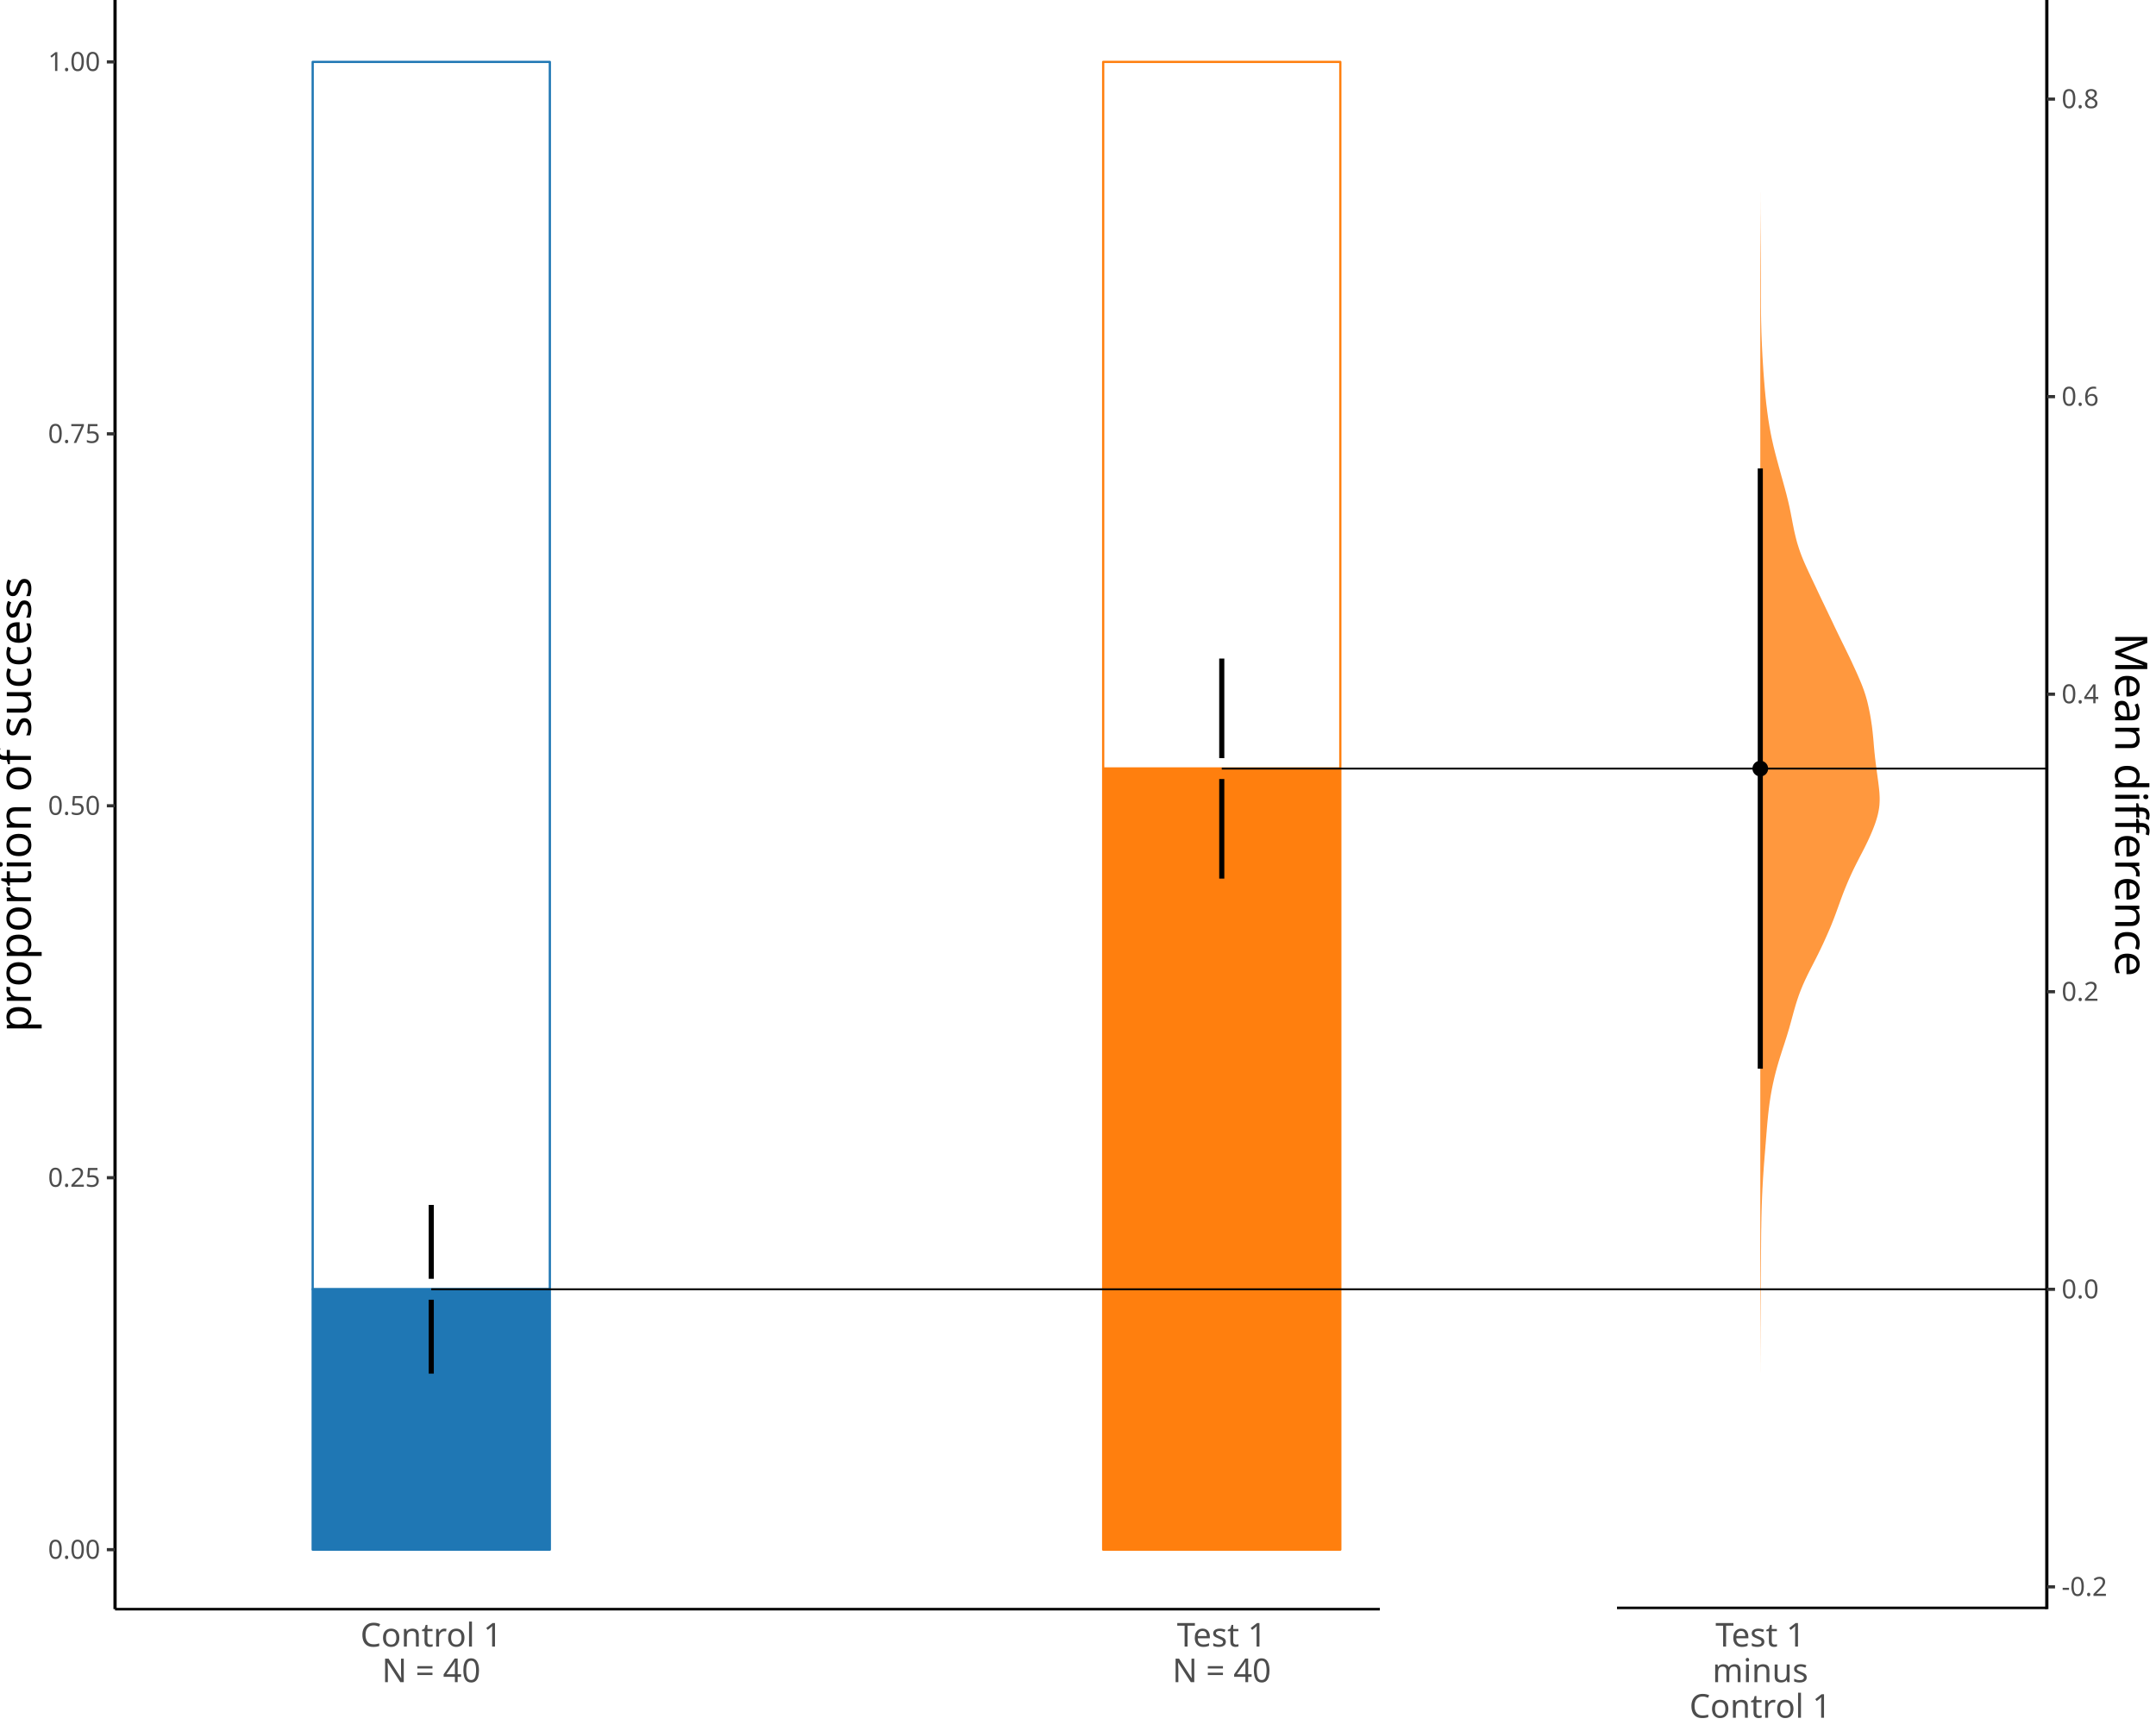
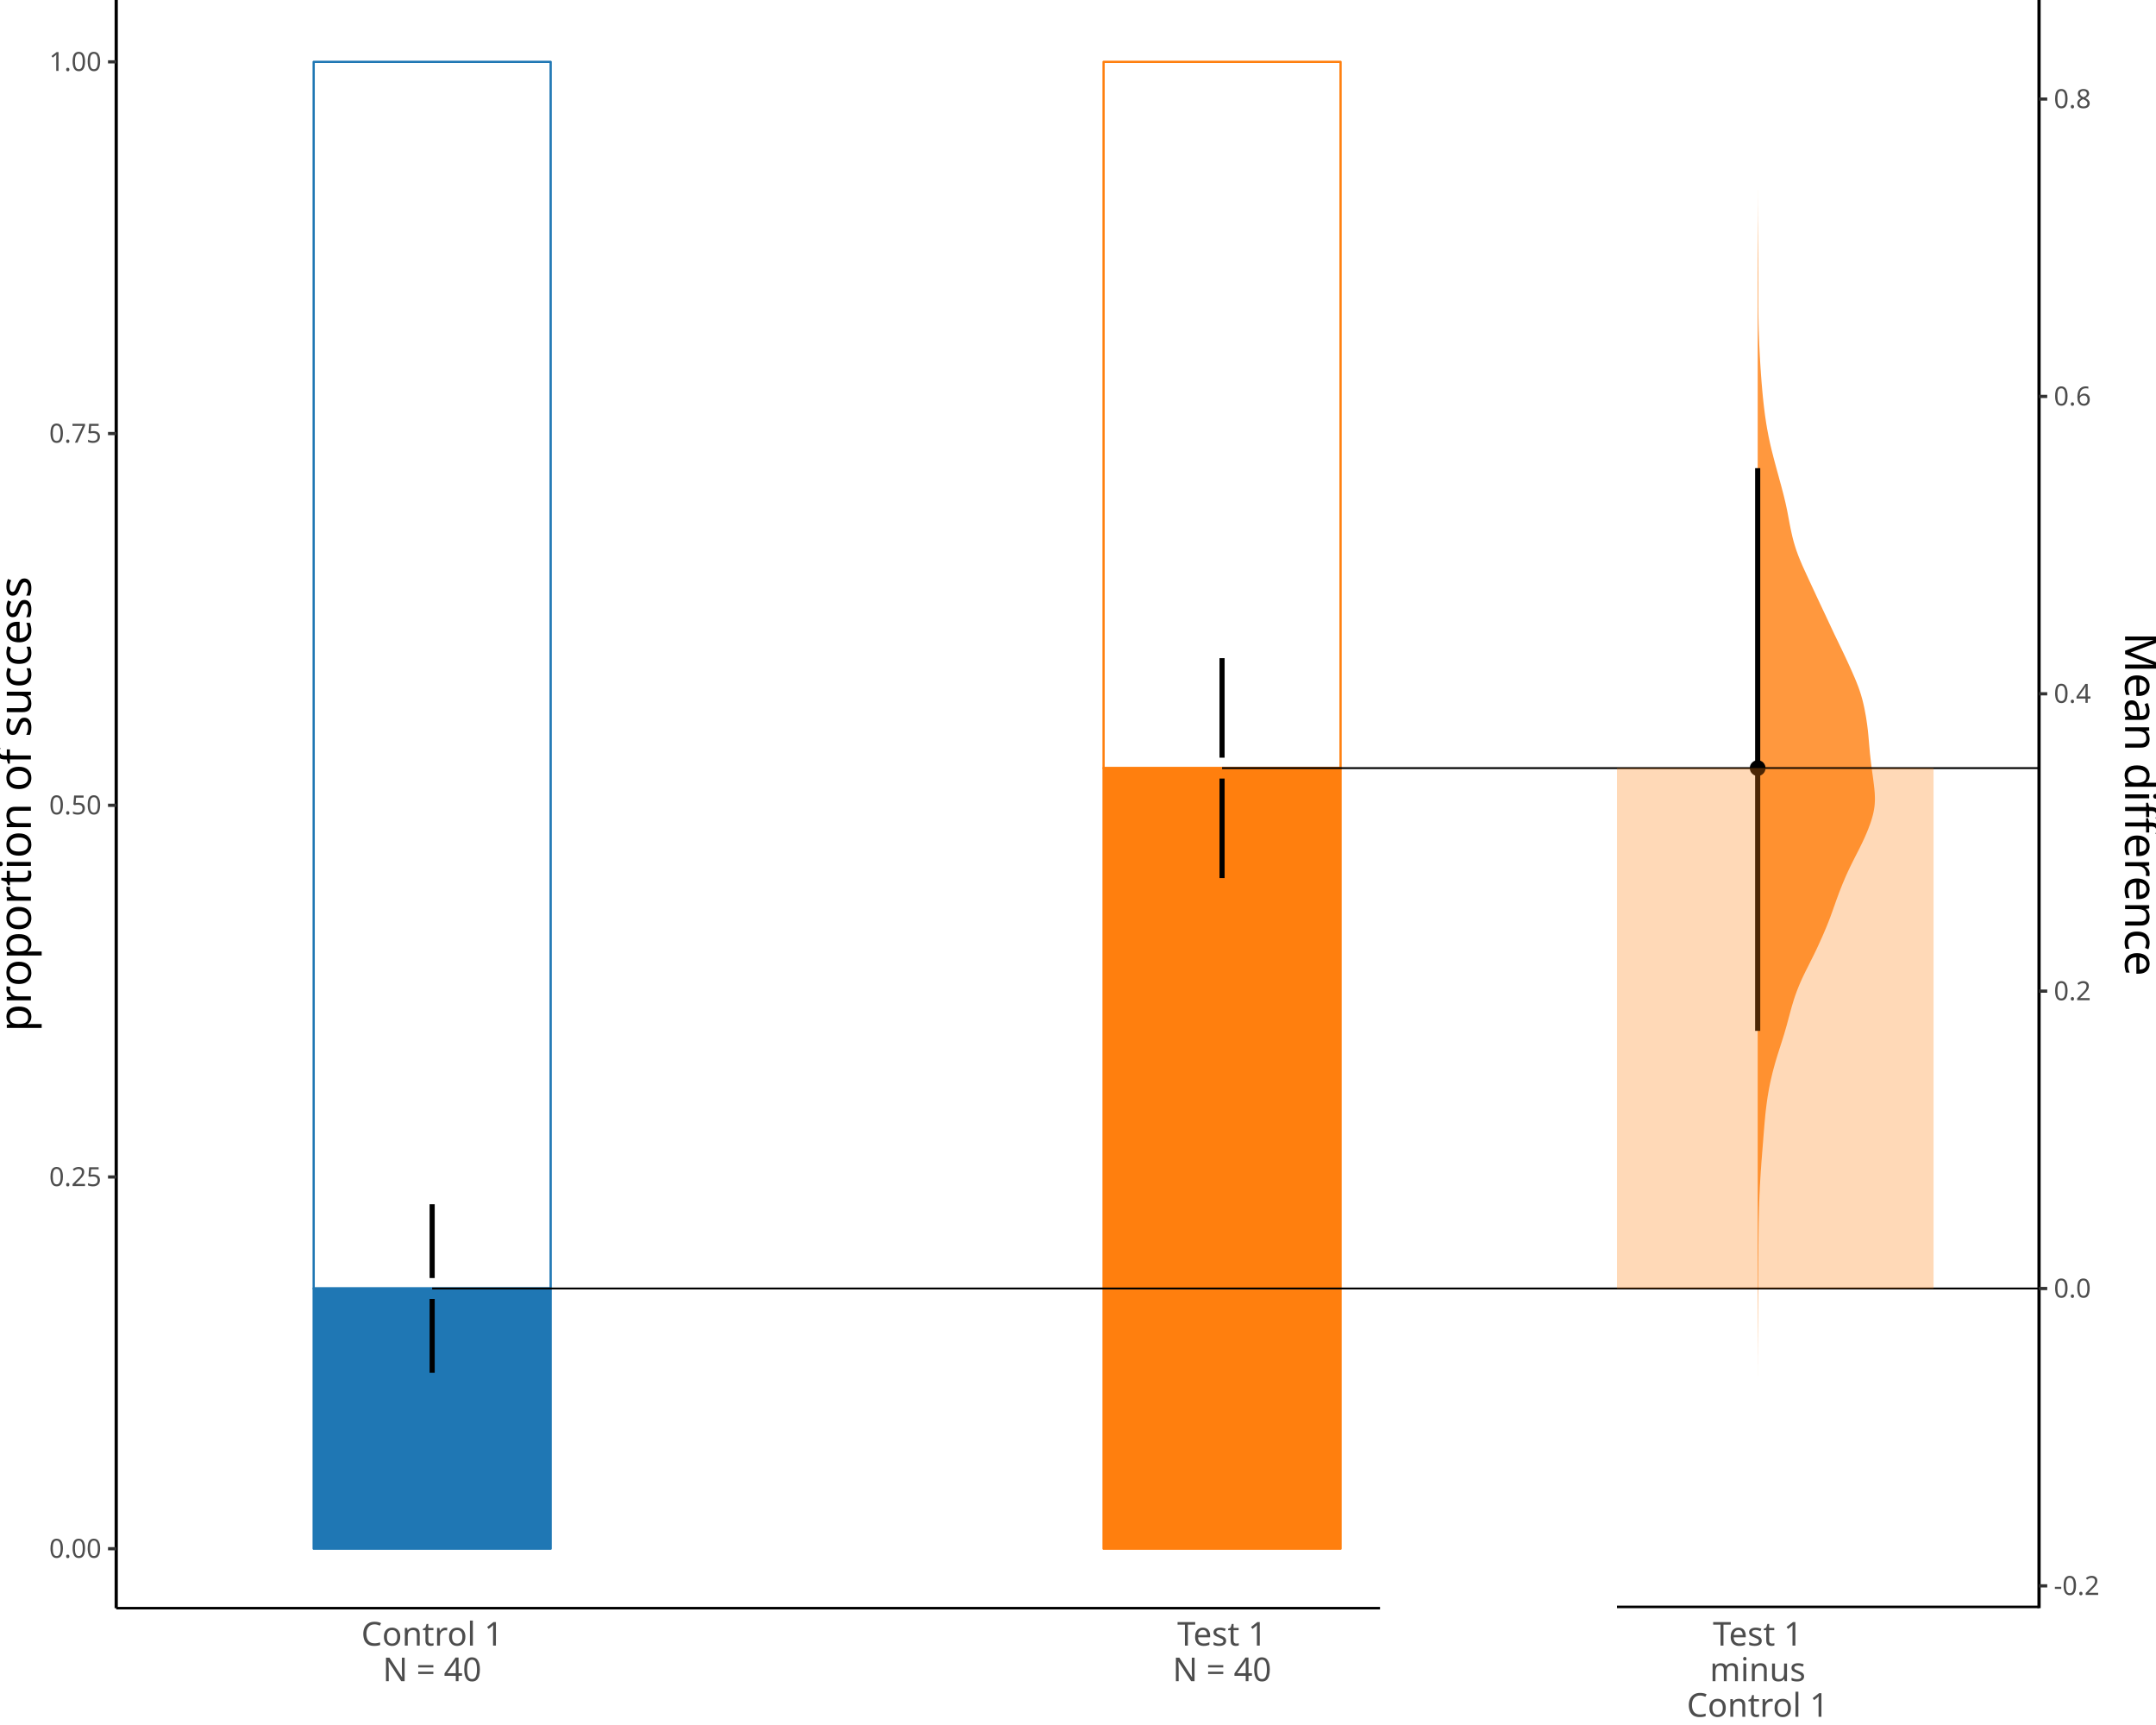
<svg xmlns="http://www.w3.org/2000/svg" class="svglite" data-engine-version="2.0" width="720.00pt" height="576.00pt" viewBox="0 0 720.00 576.00">
  <defs>
    <style type="text/css">
    .svglite line, .svglite polyline, .svglite polygon, .svglite path, .svglite rect, .svglite circle {
      fill: none;
      stroke: #000000;
      stroke-linecap: round;
      stroke-linejoin: round;
      stroke-miterlimit: 10.00;
    }
  </style>
  </defs>
  <rect width="100%" height="100%" style="stroke: none; fill: #FFFFFF;" />
  <defs>
    <clipPath id="cpMC4wMHw3MjAuMDB8MC4wMHw1NzYuMDA=">
      <rect x="0.00" y="0.00" width="720.00" height="576.00" />
    </clipPath>
  </defs>
  <g clip-path="url(#cpMC4wMHw3MjAuMDB8MC4wMHw1NzYuMDA=)">
</g>
  <defs>
    <clipPath id="cpMC4wMHw1NDAuMDB8MC4wMHw1NzYuMDA=">
-       <rect x="0.00" y="0.00" width="540.00" height="576.00" />
+       <rect x="0" y="0.00" width="540.00" height="576.00" />
    </clipPath>
  </defs>
  <g clip-path="url(#cpMC4wMHw1NDAuMDB8MC4wMHw1NzYuMDA=)">
-     <rect x="0.00" y="0.00" width="540.00" height="576.00" style="stroke-width: 1.07; stroke: #FFFFFF; fill: #FFFFFF;" />
+     <rect x="0" y="0.00" width="540.00" height="576.00" style="stroke-width: 1.07; stroke: #FFFFFF; fill: #FFFFFF;" />
  </g>
  <g clip-path="url(#cpMC4wMHw3MjAuMDB8MC4wMHw1NzYuMDA=)">
-     <rect x="38.42" y="-0" width="501.58" height="537.32" style="stroke-width: 1.07; stroke: none; fill: #FFFFFF;" />
-     <polygon points="104.42,20.67 183.62,20.67 183.62,430.51 104.42,430.51 " style="stroke-width: 0.75; stroke: #1F77B4; fill: #FFFFFF;" />
-     <polygon points="368.41,20.67 447.60,20.67 447.60,256.64 368.41,256.64 " style="stroke-width: 0.75; stroke: #FF7F0E; fill: #FFFFFF;" />
-     <polygon points="104.42,430.51 183.62,430.51 183.62,517.45 104.42,517.45 " style="stroke-width: 0.75; stroke: #1F77B4; fill: #1F77B4;" />
-     <polygon points="368.41,256.64 447.60,256.64 447.60,517.45 368.41,517.45 " style="stroke-width: 0.75; stroke: #FF7F0E; fill: #FF7F0E;" />
-     <line x1="144.02" y1="430.51" x2="540.00" y2="430.51" style="stroke-width: 0.64; stroke-linecap: butt;" />
-     <line x1="408.01" y1="256.64" x2="540.00" y2="256.64" style="stroke-width: 0.64; stroke-linecap: butt;" />
-     <line x1="144.02" y1="426.16" x2="144.02" y2="403.20" style="stroke-width: 1.71; stroke-linecap: square;" />
-     <line x1="408.01" y1="252.29" x2="408.01" y2="220.75" style="stroke-width: 1.71; stroke-linecap: square;" />
-     <line x1="144.02" y1="434.86" x2="144.02" y2="457.82" style="stroke-width: 1.71; stroke-linecap: square;" />
-     <line x1="408.01" y1="260.98" x2="408.01" y2="292.53" style="stroke-width: 1.71; stroke-linecap: square;" />
-     <line x1="38.42" y1="537.32" x2="460.80" y2="537.32" style="stroke-width: 0.85; stroke-linecap: butt;" />
-     <polyline points="38.42,537.32 38.42,0.00 " style="stroke-width: 1.07; stroke-linecap: butt;" />
-     <text x="33.49" y="520.48" text-anchor="end" style="font-size: 8.80px; fill: #4D4D4D; font-family: sans;" textLength="17.13px" lengthAdjust="spacingAndGlyphs">0.00</text>
-     <text x="33.49" y="396.28" text-anchor="end" style="font-size: 8.80px; fill: #4D4D4D; font-family: sans;" textLength="17.13px" lengthAdjust="spacingAndGlyphs">0.25</text>
-     <text x="33.49" y="272.08" text-anchor="end" style="font-size: 8.80px; fill: #4D4D4D; font-family: sans;" textLength="17.13px" lengthAdjust="spacingAndGlyphs">0.50</text>
-     <text x="33.49" y="147.89" text-anchor="end" style="font-size: 8.80px; fill: #4D4D4D; font-family: sans;" textLength="17.13px" lengthAdjust="spacingAndGlyphs">0.75</text>
-     <text x="33.49" y="23.69" text-anchor="end" style="font-size: 8.80px; fill: #4D4D4D; font-family: sans;" textLength="17.13px" lengthAdjust="spacingAndGlyphs">1.00</text>
-     <polyline points="35.68,517.45 38.42,517.45 " style="stroke-width: 1.07; stroke: #333333; stroke-linecap: butt;" />
-     <polyline points="35.68,393.25 38.42,393.25 " style="stroke-width: 1.07; stroke: #333333; stroke-linecap: butt;" />
-     <polyline points="35.68,269.06 38.42,269.06 " style="stroke-width: 1.07; stroke: #333333; stroke-linecap: butt;" />
-     <polyline points="35.68,144.86 38.42,144.86 " style="stroke-width: 1.07; stroke: #333333; stroke-linecap: butt;" />
-     <polyline points="35.68,20.67 38.42,20.67 " style="stroke-width: 1.07; stroke: #333333; stroke-linecap: butt;" />
-     <text x="144.02" y="549.82" text-anchor="middle" style="font-size: 11.00px; fill: #4D4D4D; font-family: sans;" textLength="44.64px" lengthAdjust="spacingAndGlyphs">Control 1</text>
-     <text x="144.02" y="561.70" text-anchor="middle" style="font-size: 11.00px; fill: #4D4D4D; font-family: sans;" textLength="32.72px" lengthAdjust="spacingAndGlyphs">N = 40</text>
-     <text x="408.01" y="549.82" text-anchor="middle" style="font-size: 11.00px; fill: #4D4D4D; font-family: sans;" textLength="30.57px" lengthAdjust="spacingAndGlyphs">Test 1</text>
-     <text x="408.01" y="561.70" text-anchor="middle" style="font-size: 11.00px; fill: #4D4D4D; font-family: sans;" textLength="32.72px" lengthAdjust="spacingAndGlyphs">N = 40</text>
-     <text transform="translate(10.32,268.66) rotate(-90)" text-anchor="middle" style="font-size: 15.00px; font-family: sans;" textLength="142.61px" lengthAdjust="spacingAndGlyphs">proportion of success</text>
+     <rect x="38.81" y="0.00" width="501.19" height="536.99" style="stroke-width: 1.07; stroke: none; fill: #FFFFFF;" />
+     <polygon points="104.75,20.65 183.89,20.65 183.89,430.25 104.75,430.25 " style="stroke-width: 0.75; stroke: #1F77B4; fill: #FFFFFF;" />
+     <polygon points="368.54,20.65 447.68,20.65 447.68,256.48 368.54,256.48 " style="stroke-width: 0.75; stroke: #FF7F0E; fill: #FFFFFF;" />
+     <polygon points="104.75,430.25 183.89,430.25 183.89,517.13 104.75,517.13 " style="stroke-width: 0.75; stroke: #1F77B4; fill: #1F77B4;" />
+     <polygon points="368.54,256.48 447.68,256.48 447.68,517.13 368.54,517.13 " style="stroke-width: 0.75; stroke: #FF7F0E; fill: #FF7F0E;" />
+     <line x1="144.32" y1="430.25" x2="540.00" y2="430.25" style="stroke-width: 0.64; stroke-linecap: butt;" />
+     <line x1="408.11" y1="256.48" x2="540.00" y2="256.48" style="stroke-width: 0.64; stroke-linecap: butt;" />
+     <line x1="144.32" y1="425.90" x2="144.32" y2="402.96" style="stroke-width: 1.71; stroke-linecap: square;" />
+     <line x1="408.11" y1="252.14" x2="408.11" y2="220.61" style="stroke-width: 1.71; stroke-linecap: square;" />
+     <line x1="144.32" y1="434.59" x2="144.32" y2="457.54" style="stroke-width: 1.71; stroke-linecap: square;" />
+     <line x1="408.11" y1="260.82" x2="408.11" y2="292.35" style="stroke-width: 1.71; stroke-linecap: square;" />
+     <line x1="38.81" y1="536.99" x2="460.86" y2="536.99" style="stroke-width: 0.85; stroke-linecap: butt;" />
+     <polyline points="38.81,536.99 38.81,0.00 " style="stroke-width: 1.07; stroke-linecap: butt;" />
+     <text x="33.88" y="520.16" text-anchor="end" style="font-size: 8.80px; fill: #4D4D4D; font-family: sans;" textLength="17.13px" lengthAdjust="spacingAndGlyphs">0.00</text>
+     <text x="33.88" y="396.04" text-anchor="end" style="font-size: 8.80px; fill: #4D4D4D; font-family: sans;" textLength="17.13px" lengthAdjust="spacingAndGlyphs">0.25</text>
+     <text x="33.88" y="271.92" text-anchor="end" style="font-size: 8.80px; fill: #4D4D4D; font-family: sans;" textLength="17.13px" lengthAdjust="spacingAndGlyphs">0.50</text>
+     <text x="33.88" y="147.80" text-anchor="end" style="font-size: 8.80px; fill: #4D4D4D; font-family: sans;" textLength="17.13px" lengthAdjust="spacingAndGlyphs">0.75</text>
+     <text x="33.88" y="23.68" text-anchor="end" style="font-size: 8.80px; fill: #4D4D4D; font-family: sans;" textLength="17.13px" lengthAdjust="spacingAndGlyphs">1.00</text>
+     <polyline points="36.07,517.13 38.81,517.13 " style="stroke-width: 1.07; stroke: #333333; stroke-linecap: butt;" />
+     <polyline points="36.07,393.01 38.81,393.01 " style="stroke-width: 1.07; stroke: #333333; stroke-linecap: butt;" />
+     <polyline points="36.07,268.89 38.81,268.89 " style="stroke-width: 1.07; stroke: #333333; stroke-linecap: butt;" />
+     <polyline points="36.07,144.77 38.81,144.77 " style="stroke-width: 1.07; stroke: #333333; stroke-linecap: butt;" />
+     <polyline points="36.07,20.65 38.81,20.65 " style="stroke-width: 1.07; stroke: #333333; stroke-linecap: butt;" />
+     <text x="144.32" y="549.49" text-anchor="middle" style="font-size: 11.00px; fill: #4D4D4D; font-family: sans;" textLength="44.64px" lengthAdjust="spacingAndGlyphs">Control 1</text>
+     <text x="144.32" y="561.37" text-anchor="middle" style="font-size: 11.00px; fill: #4D4D4D; font-family: sans;" textLength="32.72px" lengthAdjust="spacingAndGlyphs">N = 40</text>
+     <text x="408.11" y="549.49" text-anchor="middle" style="font-size: 11.00px; fill: #4D4D4D; font-family: sans;" textLength="30.57px" lengthAdjust="spacingAndGlyphs">Test 1</text>
+     <text x="408.11" y="561.37" text-anchor="middle" style="font-size: 11.00px; fill: #4D4D4D; font-family: sans;" textLength="32.72px" lengthAdjust="spacingAndGlyphs">N = 40</text>
+     <text transform="translate(10.32,268.50) rotate(-90)" text-anchor="middle" style="font-size: 15.00px; font-family: sans;" textLength="142.61px" lengthAdjust="spacingAndGlyphs">proportion of success</text>
  </g>
  <defs>
    <clipPath id="cpNTQwLjAwfDcyMC4wMHwwLjAwfDU3Ni4wMA==">
      <rect x="540.00" y="0.00" width="180.00" height="576.00" />
    </clipPath>
  </defs>
  <g clip-path="url(#cpNTQwLjAwfDcyMC4wMHwwLjAwfDU3Ni4wMA==)">
    <rect x="540.00" y="0.00" width="180.00" height="576.00" style="stroke-width: 1.07; stroke: #FFFFFF; fill: #FFFFFF;" />
  </g>
  <g clip-path="url(#cpMC4wMHw3MjAuMDB8MC4wMHw1NzYuMDA=)">
</g>
  <defs>
-     <clipPath id="cpNTQwLjAwfDY4My41NHwwLjAwfDUzNy4zMg==">
-       <rect x="540.00" y="0.00" width="143.54" height="537.32" />
+     <clipPath id="cpNTQwLjAwfDY4MC45NHwwLjAwfDUzNi45OQ==">
+       <rect x="540.00" y="0.00" width="140.94" height="536.99" />
    </clipPath>
  </defs>
-   <g clip-path="url(#cpNTQwLjAwfDY4My41NHwwLjAwfDUzNy4zMg==)">
-     <rect x="540.00" y="-0" width="143.54" height="537.32" style="stroke-width: 1.07; stroke: none; fill: #FFFFFF;" />
-     <polygon points="587.85,467.40 587.85,466.60 587.85,465.80 587.85,465.00 587.85,464.20 587.85,463.40 587.85,462.60 587.85,461.80 587.85,461.00 587.85,460.20 587.85,459.40 587.85,458.60 587.86,457.80 587.86,457.00 587.86,456.20 587.86,455.40 587.87,454.59 587.87,453.79 587.87,452.99 587.88,452.19 587.88,451.39 587.88,450.59 587.89,449.79 587.89,448.99 587.90,448.19 587.90,447.39 587.91,446.59 587.91,445.79 587.91,444.99 587.92,444.19 587.92,443.39 587.93,442.59 587.93,441.78 587.94,440.98 587.95,440.18 587.95,439.38 587.96,438.58 587.96,437.78 587.97,436.98 587.97,436.18 587.98,435.38 587.98,434.58 587.99,433.78 587.99,432.98 588.00,432.18 588.00,431.38 588.01,430.58 588.01,429.78 588.02,428.97 588.02,428.17 588.03,427.37 588.03,426.57 588.04,425.77 588.04,424.97 588.05,424.17 588.05,423.37 588.06,422.57 588.06,421.77 588.07,420.97 588.08,420.17 588.08,419.37 588.09,418.57 588.09,417.77 588.10,416.97 588.11,416.17 588.11,415.36 588.12,414.56 588.13,413.76 588.13,412.96 588.14,412.16 588.15,411.36 588.16,410.56 588.18,409.76 588.19,408.96 588.20,408.16 588.22,407.36 588.23,406.56 588.25,405.76 588.27,404.96 588.29,404.16 588.32,403.36 588.34,402.55 588.37,401.75 588.40,400.95 588.43,400.15 588.46,399.35 588.50,398.55 588.54,397.75 588.57,396.95 588.62,396.15 588.66,395.35 588.71,394.55 588.75,393.75 588.80,392.95 588.86,392.15 588.91,391.35 588.97,390.55 589.02,389.74 589.08,388.94 589.14,388.14 589.21,387.34 589.27,386.54 589.33,385.74 589.40,384.94 589.46,384.14 589.53,383.34 589.59,382.54 589.66,381.74 589.72,380.94 589.78,380.14 589.85,379.34 589.91,378.54 589.98,377.74 590.04,376.93 590.11,376.13 590.18,375.33 590.25,374.53 590.33,373.73 590.41,372.93 590.49,372.13 590.58,371.33 590.67,370.53 590.77,369.73 590.87,368.93 590.98,368.13 591.10,367.33 591.22,366.53 591.35,365.73 591.49,364.93 591.64,364.12 591.79,363.32 591.95,362.52 592.12,361.72 592.30,360.92 592.48,360.12 592.67,359.32 592.87,358.52 593.08,357.72 593.30,356.92 593.52,356.12 593.75,355.32 593.98,354.52 594.23,353.72 594.47,352.92 594.73,352.12 594.98,351.32 595.24,350.51 595.50,349.71 595.77,348.91 596.03,348.11 596.28,347.31 596.54,346.51 596.79,345.71 597.03,344.91 597.27,344.11 597.51,343.31 597.73,342.51 597.96,341.71 598.18,340.91 598.39,340.11 598.61,339.31 598.83,338.51 599.05,337.70 599.28,336.90 599.51,336.10 599.75,335.30 600.00,334.50 600.26,333.70 600.53,332.90 600.81,332.10 601.11,331.30 601.42,330.50 601.75,329.70 602.08,328.90 602.44,328.10 602.80,327.30 603.18,326.50 603.56,325.70 603.96,324.89 604.36,324.09 604.77,323.29 605.18,322.49 605.59,321.69 606.00,320.89 606.41,320.09 606.81,319.29 607.21,318.49 607.60,317.69 607.99,316.89 608.37,316.09 608.75,315.29 609.12,314.49 609.48,313.69 609.84,312.89 610.20,312.08 610.55,311.28 610.90,310.48 611.24,309.68 611.57,308.88 611.89,308.08 612.21,307.28 612.52,306.48 612.82,305.68 613.12,304.88 613.41,304.08 613.70,303.28 613.99,302.48 614.28,301.68 614.57,300.88 614.86,300.08 615.16,299.27 615.46,298.47 615.77,297.67 616.09,296.87 616.42,296.07 616.75,295.27 617.09,294.47 617.43,293.67 617.79,292.87 618.15,292.07 618.52,291.27 618.90,290.47 619.29,289.67 619.69,288.87 620.09,288.07 620.50,287.27 620.91,286.47 621.33,285.66 621.75,284.86 622.16,284.06 622.57,283.26 622.97,282.46 623.36,281.66 623.75,280.86 624.12,280.06 624.48,279.26 624.83,278.46 625.17,277.66 625.50,276.86 625.81,276.06 626.11,275.26 626.39,274.46 626.64,273.66 626.88,272.85 627.09,272.05 627.27,271.25 627.42,270.45 627.55,269.65 627.64,268.85 627.69,268.05 627.72,267.25 627.72,266.45 627.69,265.65 627.65,264.85 627.58,264.05 627.50,263.25 627.41,262.45 627.31,261.65 627.21,260.85 627.10,260.04 626.99,259.24 626.88,258.44 626.77,257.64 626.66,256.84 626.56,256.04 626.45,255.24 626.35,254.44 626.26,253.64 626.16,252.84 626.08,252.04 625.99,251.24 625.92,250.44 625.84,249.64 625.77,248.84 625.71,248.04 625.64,247.23 625.57,246.43 625.49,245.63 625.41,244.83 625.32,244.03 625.23,243.23 625.13,242.43 625.01,241.63 624.89,240.83 624.77,240.03 624.63,239.23 624.49,238.43 624.33,237.63 624.17,236.83 624.00,236.03 623.82,235.23 623.63,234.42 623.42,233.62 623.19,232.82 622.95,232.02 622.69,231.22 622.42,230.42 622.12,229.62 621.82,228.82 621.50,228.02 621.16,227.22 620.82,226.42 620.47,225.62 620.12,224.82 619.76,224.02 619.39,223.22 619.02,222.42 618.65,221.62 618.28,220.81 617.90,220.01 617.52,219.21 617.13,218.41 616.74,217.61 616.35,216.81 615.96,216.01 615.57,215.21 615.17,214.41 614.78,213.61 614.39,212.81 614.00,212.01 613.61,211.21 613.23,210.41 612.84,209.61 612.46,208.81 612.08,208.00 611.70,207.20 611.32,206.40 610.93,205.60 610.55,204.80 610.17,204.00 609.78,203.20 609.40,202.40 609.02,201.60 608.63,200.80 608.25,200.00 607.87,199.20 607.49,198.40 607.11,197.60 606.74,196.80 606.36,196.00 605.98,195.19 605.60,194.39 605.22,193.59 604.84,192.79 604.47,191.99 604.09,191.19 603.72,190.39 603.35,189.59 602.99,188.79 602.63,187.99 602.29,187.19 601.96,186.39 601.64,185.59 601.34,184.79 601.05,183.99 600.78,183.19 600.52,182.38 600.27,181.58 600.04,180.78 599.83,179.98 599.63,179.18 599.44,178.38 599.25,177.58 599.08,176.78 598.92,175.98 598.76,175.18 598.60,174.38 598.45,173.58 598.30,172.78 598.14,171.98 597.99,171.18 597.82,170.38 597.66,169.57 597.48,168.77 597.30,167.97 597.11,167.17 596.91,166.37 596.71,165.57 596.51,164.77 596.29,163.97 596.08,163.17 595.86,162.37 595.64,161.57 595.42,160.77 595.20,159.97 594.97,159.17 594.75,158.37 594.53,157.57 594.31,156.77 594.08,155.96 593.87,155.16 593.65,154.36 593.43,153.56 593.22,152.76 593.01,151.96 592.80,151.16 592.60,150.36 592.40,149.56 592.21,148.76 592.03,147.96 591.85,147.16 591.67,146.36 591.51,145.56 591.35,144.76 591.20,143.96 591.05,143.15 590.91,142.35 590.78,141.55 590.65,140.75 590.52,139.95 590.41,139.15 590.30,138.35 590.19,137.55 590.09,136.75 589.99,135.95 589.89,135.15 589.80,134.35 589.72,133.55 589.63,132.75 589.55,131.95 589.48,131.15 589.40,130.34 589.33,129.54 589.26,128.74 589.20,127.94 589.13,127.14 589.07,126.34 589.01,125.54 588.95,124.74 588.89,123.94 588.84,123.14 588.79,122.34 588.74,121.54 588.69,120.74 588.64,119.94 588.59,119.14 588.55,118.34 588.51,117.53 588.47,116.73 588.43,115.93 588.39,115.13 588.36,114.33 588.32,113.53 588.29,112.73 588.26,111.93 588.23,111.13 588.21,110.33 588.19,109.53 588.17,108.73 588.15,107.93 588.13,107.13 588.12,106.33 588.10,105.53 588.09,104.72 588.09,103.92 588.08,103.12 588.07,102.32 588.07,101.52 588.07,100.72 588.07,99.92 588.06,99.12 588.06,98.32 588.06,97.52 588.06,96.72 588.06,95.92 588.06,95.12 588.06,94.32 588.06,93.52 588.05,92.72 588.05,91.92 588.05,91.11 588.04,90.31 588.04,89.51 588.04,88.71 588.03,87.91 588.03,87.11 588.02,86.31 588.01,85.51 588.01,84.71 588.00,83.91 587.99,83.11 587.99,82.31 587.98,81.51 587.97,80.71 587.96,79.91 587.96,79.11 587.95,78.30 587.94,77.50 587.93,76.70 587.92,75.90 587.92,75.10 587.91,74.30 587.90,73.50 587.90,72.70 587.89,71.90 587.88,71.10 587.88,70.30 587.87,69.50 587.87,68.70 587.87,67.90 587.86,67.10 587.86,66.30 587.86,65.49 587.86,64.69 587.85,63.89 587.85,63.09 587.85,62.29 587.85,61.49 587.85,60.69 587.85,59.89 587.85,59.09 587.85,58.29 " style="stroke-width: 0.75; stroke: none; fill: #FF7F0E; fill-opacity: 0.80;" />
-     <line x1="587.85" y1="355.99" x2="587.85" y2="157.28" style="stroke-width: 1.71; stroke-linecap: square;" />
-     <circle cx="587.85" cy="256.64" r="2.25" style="stroke-width: 0.75; fill: #000000;" />
-     <line x1="348.61" y1="430.51" x2="348.61" y2="430.51" style="stroke-width: 1.71; stroke-linecap: square;" />
-     <circle cx="348.61" cy="430.51" r="2.25" style="stroke-width: 0.75; fill: #000000;" />
-     <line x1="540.00" y1="256.64" x2="683.54" y2="256.64" style="stroke-width: 0.64; stroke-linecap: butt;" />
-     <line x1="540.00" y1="430.51" x2="683.54" y2="430.51" style="stroke-width: 0.64; stroke-linecap: butt;" />
-     <line x1="540.00" y1="537.32" x2="683.54" y2="537.32" style="stroke-width: 1.71; stroke-linecap: butt;" />
+   <g clip-path="url(#cpNTQwLjAwfDY4MC45NHwwLjAwfDUzNi45OQ==)">
+     <rect x="540.00" y="0.00" width="140.94" height="536.99" style="stroke-width: 1.07; stroke: none; fill: #FFFFFF;" />
+     <polygon points="586.98,467.12 586.98,466.32 586.98,465.52 586.98,464.72 586.98,463.92 586.98,463.12 586.98,462.32 586.98,461.52 586.98,460.72 586.98,459.92 586.99,459.12 586.99,458.32 586.99,457.52 586.99,456.72 586.99,455.92 587.00,455.12 587.00,454.32 587.00,453.52 587.00,452.72 587.01,451.92 587.01,451.12 587.01,450.32 587.02,449.52 587.02,448.72 587.03,447.92 587.03,447.12 587.04,446.32 587.04,445.52 587.05,444.72 587.05,443.92 587.06,443.12 587.06,442.32 587.07,441.52 587.07,440.72 587.08,439.91 587.08,439.11 587.09,438.31 587.09,437.51 587.10,436.71 587.10,435.91 587.11,435.11 587.11,434.31 587.12,433.51 587.12,432.71 587.13,431.91 587.13,431.11 587.14,430.31 587.14,429.51 587.15,428.71 587.15,427.91 587.16,427.11 587.16,426.31 587.17,425.51 587.17,424.71 587.18,423.91 587.18,423.11 587.19,422.31 587.19,421.51 587.20,420.71 587.20,419.91 587.21,419.11 587.22,418.31 587.22,417.51 587.23,416.71 587.23,415.91 587.24,415.11 587.25,414.31 587.25,413.51 587.26,412.71 587.27,411.91 587.28,411.11 587.29,410.31 587.30,409.51 587.31,408.71 587.33,407.91 587.34,407.11 587.36,406.31 587.38,405.51 587.40,404.71 587.42,403.91 587.44,403.11 587.47,402.31 587.49,401.51 587.52,400.71 587.55,399.91 587.58,399.11 587.62,398.31 587.66,397.51 587.69,396.71 587.73,395.91 587.78,395.11 587.82,394.31 587.87,393.51 587.92,392.71 587.97,391.91 588.02,391.11 588.08,390.31 588.14,389.51 588.19,388.71 588.25,387.91 588.31,387.11 588.38,386.31 588.44,385.51 588.50,384.71 588.57,383.91 588.63,383.11 588.69,382.31 588.76,381.51 588.82,380.71 588.88,379.91 588.94,379.11 589.01,378.31 589.07,377.50 589.14,376.70 589.20,375.90 589.27,375.10 589.34,374.30 589.42,373.50 589.49,372.70 589.57,371.90 589.66,371.10 589.75,370.30 589.85,369.50 589.95,368.70 590.06,367.90 590.17,367.10 590.29,366.30 590.42,365.50 590.56,364.70 590.70,363.90 590.85,363.10 591.01,362.30 591.17,361.50 591.35,360.70 591.53,359.90 591.72,359.10 591.91,358.30 592.12,357.50 592.33,356.70 592.55,355.90 592.77,355.10 593.00,354.30 593.24,353.50 593.48,352.70 593.73,351.90 593.99,351.10 594.24,350.30 594.50,349.50 594.75,348.70 595.01,347.90 595.26,347.10 595.51,346.30 595.76,345.50 596.00,344.70 596.23,343.90 596.46,343.10 596.69,342.30 596.90,341.50 597.12,340.70 597.33,339.90 597.55,339.10 597.76,338.30 597.98,337.50 598.20,336.70 598.43,335.90 598.67,335.10 598.91,334.30 599.16,333.50 599.43,332.70 599.71,331.90 600.00,331.10 600.31,330.30 600.63,329.50 600.96,328.70 601.30,327.90 601.66,327.10 602.03,326.30 602.41,325.50 602.80,324.70 603.19,323.90 603.60,323.10 604.00,322.30 604.40,321.50 604.80,320.70 605.20,319.90 605.60,319.10 605.99,318.30 606.38,317.50 606.76,316.70 607.13,315.90 607.50,315.09 607.86,314.29 608.22,313.49 608.58,312.69 608.93,311.89 609.27,311.09 609.61,310.29 609.95,309.49 610.27,308.69 610.59,307.89 610.90,307.09 611.21,306.29 611.50,305.49 611.79,304.69 612.08,303.89 612.36,303.09 612.65,302.29 612.93,301.49 613.21,300.69 613.50,299.89 613.80,299.09 614.09,298.29 614.40,297.49 614.71,296.69 615.03,295.89 615.35,295.09 615.69,294.29 616.03,293.49 616.37,292.69 616.73,291.89 617.09,291.09 617.47,290.29 617.85,289.49 618.24,288.69 618.64,287.89 619.04,287.09 619.44,286.29 619.85,285.49 620.26,284.69 620.67,283.89 621.07,283.09 621.46,282.29 621.85,281.49 622.23,280.69 622.60,279.89 622.95,279.09 623.30,278.29 623.63,277.49 623.95,276.69 624.25,275.89 624.55,275.09 624.82,274.29 625.07,273.49 625.30,272.69 625.51,271.89 625.69,271.09 625.84,270.29 625.96,269.49 626.05,268.69 626.10,267.89 626.13,267.09 626.13,266.29 626.10,265.49 626.06,264.69 625.99,263.89 625.91,263.09 625.82,262.29 625.72,261.49 625.62,260.69 625.52,259.89 625.41,259.09 625.30,258.29 625.19,257.49 625.09,256.69 624.98,255.89 624.88,255.09 624.78,254.29 624.69,253.48 624.60,252.68 624.51,251.88 624.43,251.08 624.36,250.28 624.29,249.48 624.22,248.68 624.15,247.88 624.08,247.08 624.01,246.28 623.94,245.48 623.86,244.68 623.78,243.88 623.68,243.08 623.58,242.28 623.47,241.48 623.35,240.68 623.23,239.88 623.10,239.08 622.95,238.28 622.80,237.48 622.65,236.68 622.48,235.88 622.30,235.08 622.11,234.28 621.91,233.48 621.68,232.68 621.45,231.88 621.19,231.08 620.92,230.28 620.64,229.48 620.33,228.68 620.02,227.88 619.69,227.08 619.36,226.28 619.01,225.48 618.66,224.68 618.31,223.88 617.95,223.08 617.59,222.28 617.22,221.48 616.86,220.68 616.48,219.88 616.11,219.08 615.73,218.28 615.35,217.48 614.97,216.68 614.58,215.88 614.19,215.08 613.81,214.28 613.42,213.48 613.04,212.68 612.65,211.88 612.27,211.08 611.90,210.28 611.52,209.48 611.15,208.68 610.77,207.88 610.40,207.08 610.02,206.28 609.65,205.48 609.27,204.68 608.89,203.88 608.52,203.08 608.14,202.28 607.76,201.48 607.39,200.68 607.01,199.88 606.64,199.08 606.27,198.28 605.90,197.48 605.52,196.68 605.15,195.88 604.78,195.08 604.41,194.28 604.04,193.48 603.67,192.68 603.30,191.88 602.93,191.07 602.56,190.27 602.20,189.47 601.84,188.67 601.50,187.87 601.16,187.07 600.84,186.27 600.52,185.47 600.23,184.67 599.94,183.87 599.67,183.07 599.42,182.27 599.18,181.47 598.95,180.67 598.74,179.87 598.54,179.07 598.36,178.27 598.18,177.47 598.01,176.67 597.85,175.87 597.69,175.07 597.54,174.27 597.39,173.47 597.24,172.67 597.09,171.87 596.94,171.07 596.78,170.27 596.61,169.47 596.44,168.67 596.26,167.87 596.07,167.07 595.88,166.27 595.68,165.47 595.48,164.67 595.27,163.87 595.06,163.07 594.85,162.27 594.63,161.47 594.41,160.67 594.19,159.87 593.98,159.07 593.76,158.27 593.54,157.47 593.32,156.67 593.10,155.87 592.89,155.07 592.67,154.27 592.46,153.47 592.25,152.67 592.05,151.87 591.84,151.07 591.64,150.27 591.45,149.47 591.26,148.67 591.08,147.87 590.91,147.07 590.74,146.27 590.57,145.47 590.42,144.67 590.27,143.87 590.12,143.07 589.99,142.27 589.85,141.47 589.73,140.67 589.61,139.87 589.49,139.07 589.38,138.27 589.28,137.47 589.18,136.67 589.08,135.87 588.99,135.07 588.90,134.27 588.82,133.47 588.73,132.67 588.66,131.87 588.58,131.07 588.51,130.27 588.44,129.47 588.37,128.66 588.30,127.86 588.24,127.06 588.18,126.26 588.12,125.46 588.06,124.66 588.01,123.86 587.95,123.06 587.90,122.26 587.85,121.46 587.80,120.66 587.76,119.86 587.71,119.06 587.67,118.26 587.63,117.46 587.59,116.66 587.55,115.86 587.51,115.06 587.48,114.26 587.45,113.46 587.42,112.66 587.39,111.86 587.36,111.06 587.33,110.26 587.31,109.46 587.29,108.66 587.27,107.86 587.26,107.06 587.24,106.26 587.23,105.46 587.22,104.66 587.21,103.86 587.21,103.06 587.20,102.26 587.20,101.46 587.20,100.66 587.19,99.86 587.19,99.06 587.19,98.26 587.19,97.46 587.19,96.66 587.19,95.86 587.19,95.06 587.19,94.26 587.18,93.46 587.18,92.66 587.18,91.86 587.18,91.06 587.17,90.26 587.17,89.46 587.16,88.66 587.16,87.86 587.16,87.06 587.15,86.26 587.14,85.46 587.14,84.66 587.13,83.86 587.12,83.06 587.12,82.26 587.11,81.46 587.10,80.66 587.09,79.86 587.09,79.06 587.08,78.26 587.07,77.46 587.06,76.66 587.06,75.86 587.05,75.06 587.04,74.26 587.03,73.46 587.03,72.66 587.02,71.86 587.02,71.06 587.01,70.26 587.01,69.46 587.00,68.66 587.00,67.86 587.00,67.05 586.99,66.25 586.99,65.45 586.99,64.65 586.99,63.85 586.98,63.05 586.98,62.25 586.98,61.45 586.98,60.65 586.98,59.85 586.98,59.05 586.98,58.25 " style="stroke-width: 0.75; stroke: none; fill: #FF7F0E; fill-opacity: 0.80;" />
+     <line x1="586.98" y1="343.36" x2="586.98" y2="157.18" style="stroke-width: 1.71; stroke-linecap: square;" />
+     <circle cx="586.98" cy="256.48" r="2.25" style="stroke-width: 0.75; fill: #000000;" />
+     <line x1="352.08" y1="430.25" x2="352.08" y2="430.25" style="stroke-width: 1.71; stroke-linecap: square;" />
+     <circle cx="352.08" cy="430.25" r="2.25" style="stroke-width: 0.75; fill: #000000;" />
+     <line x1="540.00" y1="256.48" x2="680.94" y2="256.48" style="stroke-width: 0.64; stroke-linecap: butt;" />
+     <line x1="540.00" y1="430.25" x2="680.94" y2="430.25" style="stroke-width: 0.64; stroke-linecap: butt;" />
+     <line x1="540.00" y1="536.99" x2="680.94" y2="536.99" style="stroke-width: 1.71; stroke-linecap: butt;" />
+     <rect x="528.26" y="256.48" width="117.45" height="173.77" style="stroke-width: 1.07; stroke: none; stroke-linecap: butt; stroke-linejoin: miter; fill: #FF7F0E; fill-opacity: 0.30;" />
  </g>
  <g clip-path="url(#cpMC4wMHw3MjAuMDB8MC4wMHw1NzYuMDA=)">
-     <polyline points="683.54,537.32 683.54,0.00 " style="stroke-width: 1.07; stroke-linecap: butt;" />
-     <polyline points="683.54,529.87 686.28,529.87 " style="stroke-width: 1.07; stroke: #333333; stroke-linecap: butt;" />
-     <polyline points="683.54,430.51 686.28,430.51 " style="stroke-width: 1.07; stroke: #333333; stroke-linecap: butt;" />
-     <polyline points="683.54,331.15 686.28,331.15 " style="stroke-width: 1.07; stroke: #333333; stroke-linecap: butt;" />
-     <polyline points="683.54,231.80 686.28,231.80 " style="stroke-width: 1.07; stroke: #333333; stroke-linecap: butt;" />
-     <polyline points="683.54,132.44 686.28,132.44 " style="stroke-width: 1.07; stroke: #333333; stroke-linecap: butt;" />
-     <polyline points="683.54,33.09 686.28,33.09 " style="stroke-width: 1.07; stroke: #333333; stroke-linecap: butt;" />
-     <text x="688.47" y="532.89" style="font-size: 8.80px; fill: #4D4D4D; font-family: sans;" textLength="15.16px" lengthAdjust="spacingAndGlyphs">-0.2</text>
-     <text x="688.47" y="433.54" style="font-size: 8.80px; fill: #4D4D4D; font-family: sans;" textLength="12.23px" lengthAdjust="spacingAndGlyphs">0.0</text>
-     <text x="688.47" y="334.18" style="font-size: 8.80px; fill: #4D4D4D; font-family: sans;" textLength="12.23px" lengthAdjust="spacingAndGlyphs">0.2</text>
-     <text x="688.47" y="234.83" style="font-size: 8.80px; fill: #4D4D4D; font-family: sans;" textLength="12.23px" lengthAdjust="spacingAndGlyphs">0.4</text>
-     <text x="688.47" y="135.47" style="font-size: 8.80px; fill: #4D4D4D; font-family: sans;" textLength="12.23px" lengthAdjust="spacingAndGlyphs">0.6</text>
-     <text x="688.47" y="36.11" style="font-size: 8.80px; fill: #4D4D4D; font-family: sans;" textLength="12.23px" lengthAdjust="spacingAndGlyphs">0.8</text>
-     <text x="587.85" y="549.82" text-anchor="middle" style="font-size: 11.00px; fill: #4D4D4D; font-family: sans;" textLength="30.57px" lengthAdjust="spacingAndGlyphs">Test 1</text>
-     <text x="587.85" y="561.70" text-anchor="middle" style="font-size: 11.00px; fill: #4D4D4D; font-family: sans;" textLength="29.35px" lengthAdjust="spacingAndGlyphs">minus</text>
-     <text x="587.85" y="573.58" text-anchor="middle" style="font-size: 11.00px; fill: #4D4D4D; font-family: sans;" textLength="44.64px" lengthAdjust="spacingAndGlyphs">Control 1</text>
-     <text transform="translate(706.38,268.66) rotate(90)" text-anchor="middle" style="font-size: 15.00px; font-family: sans;" textLength="107.58px" lengthAdjust="spacingAndGlyphs">Mean difference</text>
+     <polyline points="680.94,536.99 680.94,0.00 " style="stroke-width: 1.07; stroke-linecap: butt;" />
+     <polyline points="683.68,529.54 680.94,529.54 " style="stroke-width: 1.07; stroke: #333333; stroke-linecap: butt;" />
+     <polyline points="683.68,430.25 680.94,430.25 " style="stroke-width: 1.07; stroke: #333333; stroke-linecap: butt;" />
+     <polyline points="683.68,330.95 680.94,330.95 " style="stroke-width: 1.07; stroke: #333333; stroke-linecap: butt;" />
+     <polyline points="683.68,231.66 680.94,231.66 " style="stroke-width: 1.07; stroke: #333333; stroke-linecap: butt;" />
+     <polyline points="683.68,132.36 680.94,132.36 " style="stroke-width: 1.07; stroke: #333333; stroke-linecap: butt;" />
+     <polyline points="683.68,33.07 680.94,33.07 " style="stroke-width: 1.07; stroke: #333333; stroke-linecap: butt;" />
+     <text x="685.87" y="532.57" style="font-size: 8.80px; fill: #4D4D4D; font-family: sans;" textLength="15.16px" lengthAdjust="spacingAndGlyphs">-0.2</text>
+     <text x="685.87" y="433.28" style="font-size: 8.80px; fill: #4D4D4D; font-family: sans;" textLength="12.23px" lengthAdjust="spacingAndGlyphs">0.0</text>
+     <text x="685.87" y="333.98" style="font-size: 8.80px; fill: #4D4D4D; font-family: sans;" textLength="12.23px" lengthAdjust="spacingAndGlyphs">0.2</text>
+     <text x="685.87" y="234.68" style="font-size: 8.80px; fill: #4D4D4D; font-family: sans;" textLength="12.23px" lengthAdjust="spacingAndGlyphs">0.4</text>
+     <text x="685.87" y="135.39" style="font-size: 8.80px; fill: #4D4D4D; font-family: sans;" textLength="12.23px" lengthAdjust="spacingAndGlyphs">0.6</text>
+     <text x="685.87" y="36.09" style="font-size: 8.80px; fill: #4D4D4D; font-family: sans;" textLength="12.23px" lengthAdjust="spacingAndGlyphs">0.8</text>
+     <text x="586.98" y="549.49" text-anchor="middle" style="font-size: 11.00px; fill: #4D4D4D; font-family: sans;" textLength="30.57px" lengthAdjust="spacingAndGlyphs">Test 1</text>
+     <text x="586.98" y="561.37" text-anchor="middle" style="font-size: 11.00px; fill: #4D4D4D; font-family: sans;" textLength="29.35px" lengthAdjust="spacingAndGlyphs">minus</text>
+     <text x="586.98" y="573.25" text-anchor="middle" style="font-size: 11.00px; fill: #4D4D4D; font-family: sans;" textLength="44.64px" lengthAdjust="spacingAndGlyphs">Control 1</text>
+     <text transform="translate(709.68,268.50) rotate(90)" text-anchor="middle" style="font-size: 15.00px; font-family: sans;" textLength="107.58px" lengthAdjust="spacingAndGlyphs">Mean difference</text>
  </g>
</svg>
